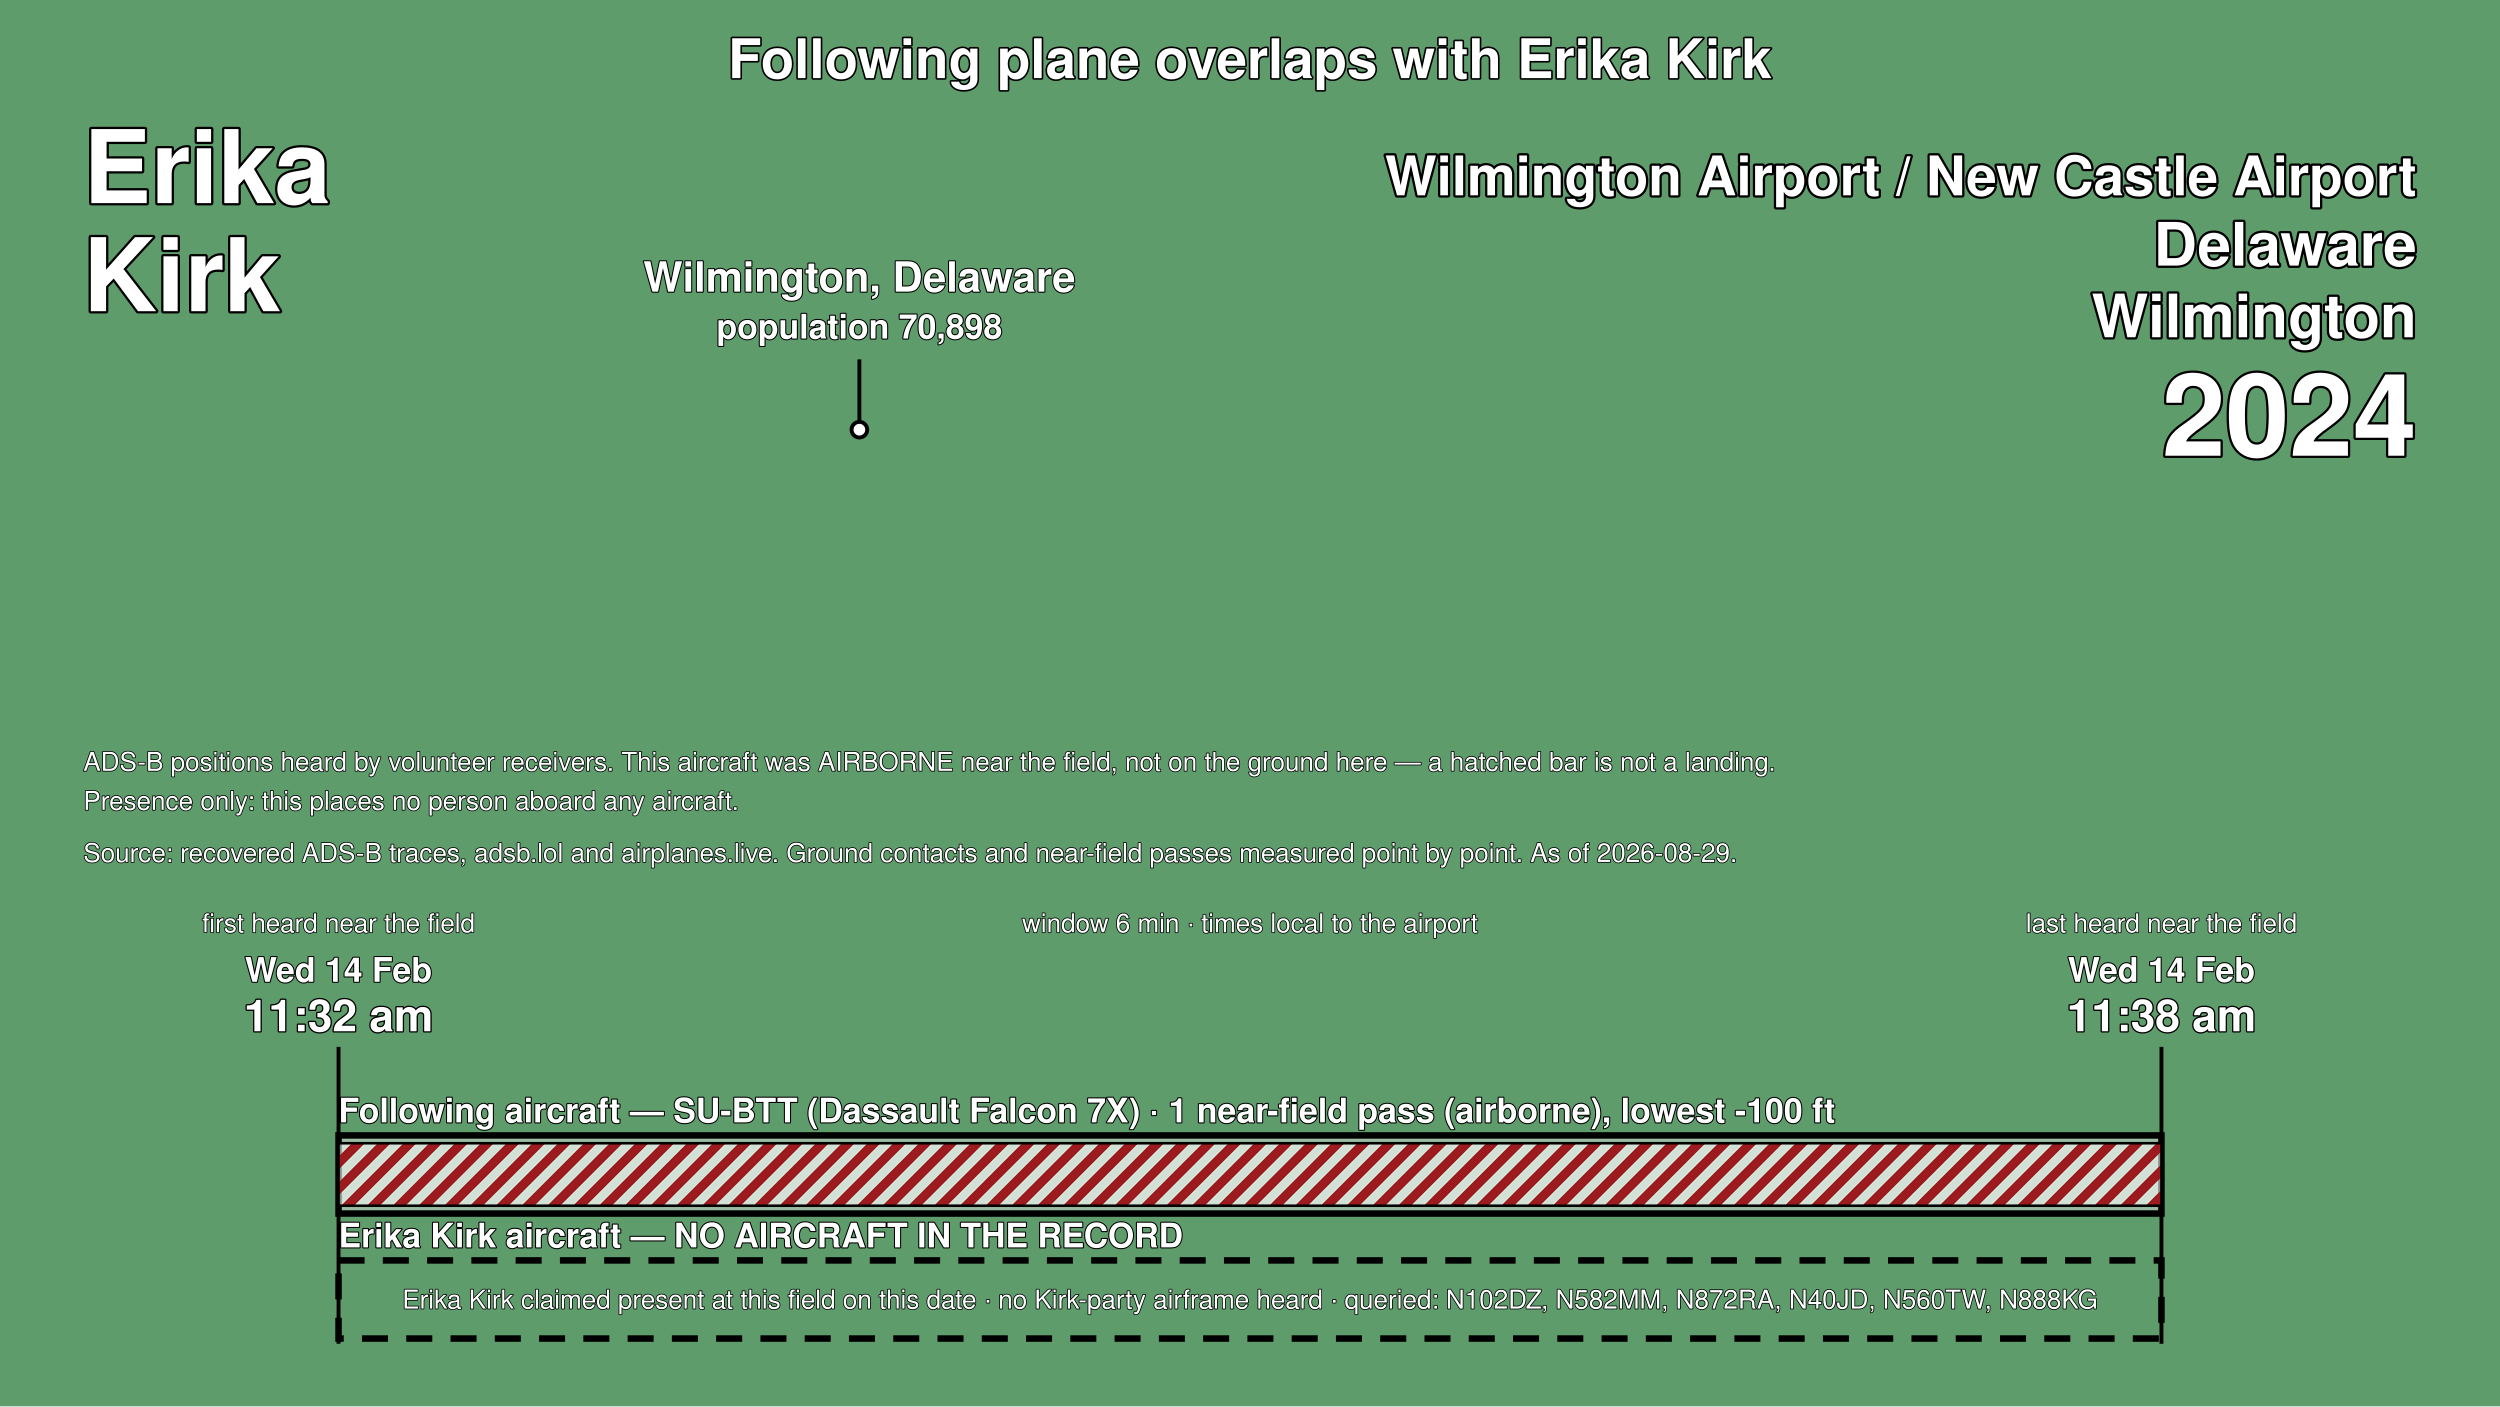
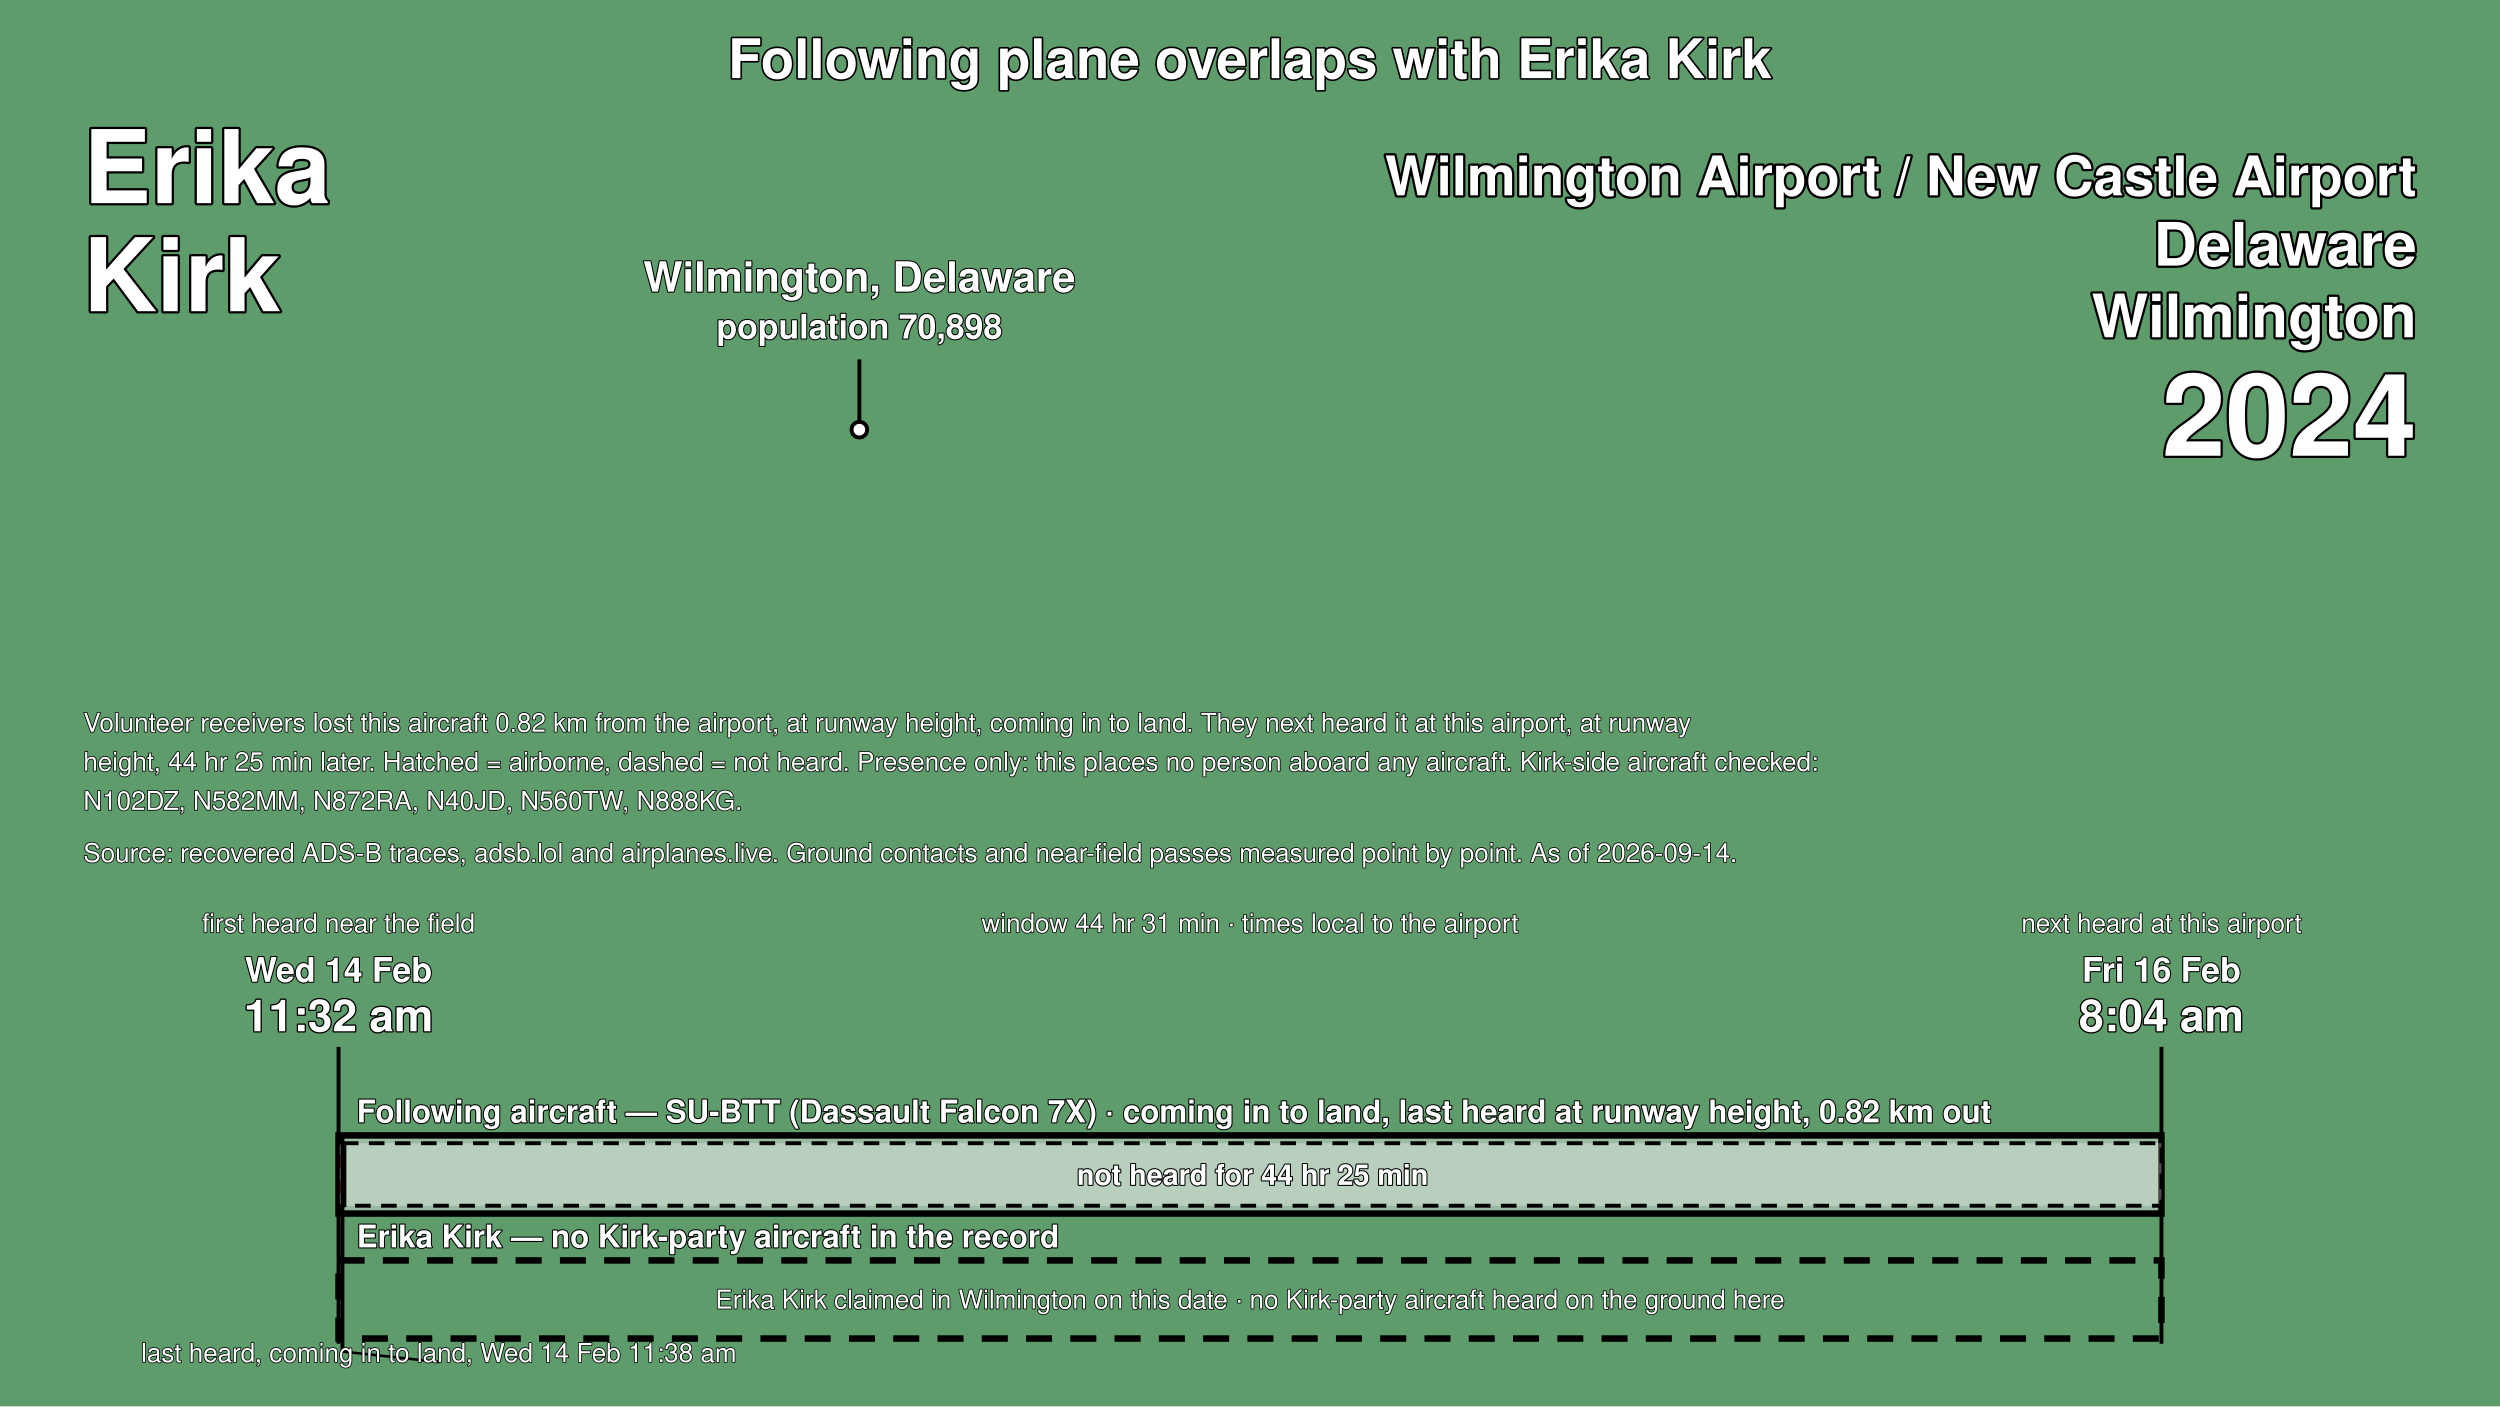
<svg xmlns="http://www.w3.org/2000/svg" viewBox="0 0 1920 1080" width="1920" height="1080" role="img">
  <rect x="0" y="0" width="1920" height="1080" fill="#5F9C6C" />
  <style>
    .t  { font-family: "Helvetica Neue", Helvetica, Arial, sans-serif;
          fill: #FFFFFF; stroke: #000000; paint-order: stroke; stroke-linejoin: round; }
    .xl { font-weight: 800; stroke-width: 3.5px; }
    .lg { font-weight: 600; stroke-width: 2.5px; }
    .md { font-weight: 700; stroke-width: 2px; }
    .sm { font-weight: 600; stroke-width: 1.6px; }
    .xs { font-size: 20px; font-weight: 500; stroke-width: 1.2px; }
  </style>
  <defs>
    <pattern id="passHatch" width="14" height="14" patternUnits="userSpaceOnUse" patternTransform="rotate(45)">
      <rect width="14" height="14" fill="#FFFFFF" fill-opacity="0.55" />
      <rect width="7" height="14" fill="#9B1B1E" />
    </pattern>
    <pattern id="passHatchK" width="14" height="14" patternUnits="userSpaceOnUse" patternTransform="rotate(45)">
      <rect width="14" height="14" fill="#FFFFFF" fill-opacity="0.55" />
      <rect width="7" height="14" fill="#FFE21F" />
    </pattern>
  </defs>
  <text class="t lg" font-size="42" x="960" y="60" text-anchor="middle">Following plane overlaps with Erika Kirk</text>
  <text class="t xl" font-size="78" x="64" y="156">Erika</text>
  <text class="t xl" font-size="78" x="64" y="239">Kirk</text>
  <text class="t xl" font-size="42" x="1856" y="150" text-anchor="end">Wilmington Airport / New Castle Airport</text>
  <text class="t xl" font-size="46" x="1856" y="204" text-anchor="end">Delaware</text>
  <text class="t xl" font-size="46" x="1856" y="259" text-anchor="end">Wilmington</text>
  <text class="t xl" font-size="88" x="1856" y="350" text-anchor="end">2024</text>
  <text class="t sm" font-size="32" x="660" y="224" text-anchor="middle">Wilmington, Delaware</text>
  <text class="t sm" font-size="26" x="660" y="260" text-anchor="middle">population 70,898</text>
  <line x1="660" y1="276" x2="660" y2="330" stroke="#000000" stroke-width="3" />
  <circle cx="660" cy="330" r="6" fill="#FFFFFF" stroke="#000000" stroke-width="3" />
  <text class="t xs" x="260" y="716" text-anchor="middle">first heard near the field</text>
  <text class="t sm" font-size="26" x="260" y="754" text-anchor="middle">Wed 14 Feb</text>
  <text class="t md" font-size="34" x="260" y="792" text-anchor="middle">11:32 am</text>
  <line x1="260" y1="804" x2="260" y2="1032" stroke="#000000" stroke-width="3" />
-   <text class="t xs" x="1660" y="716" text-anchor="middle">last heard near the field</text>
-   <text class="t sm" font-size="26" x="1660" y="754" text-anchor="middle">Wed 14 Feb</text>
-   <text class="t md" font-size="34" x="1660" y="792" text-anchor="middle">11:38 am</text>
+   <text class="t xs" x="1660" y="716" text-anchor="middle">next heard at this airport</text>
+   <text class="t sm" font-size="26" x="1660" y="754" text-anchor="middle">Fri 16 Feb</text>
+   <text class="t md" font-size="34" x="1660" y="792" text-anchor="middle">8:04 am</text>
  <line x1="1660" y1="804" x2="1660" y2="1032" stroke="#000000" stroke-width="3" />
-   <text class="t xs" x="960" y="716" text-anchor="middle">window 6 min · times local to the airport</text>
-   <text class="t sm" font-size="26" x="260" y="862">Following aircraft — SU-BTT (Dassault Falcon 7X) · 1 near-field pass (airborne), lowest -100 ft</text>
+   <text class="t xs" x="960" y="716" text-anchor="middle">window 44 hr 31 min · times local to the airport</text>
+   <text class="t sm" font-size="24" x="274" y="862">Following aircraft — SU-BTT (Dassault Falcon 7X) · coming in to land, last heard at runway height, 0.82 km out</text>
  <rect x="260" y="872" width="1400" height="60" fill="#D9D9D9" fill-opacity="0.5" stroke="#000000" stroke-width="5" />
-   <rect x="260.0" y="878" width="1400.0" height="48" fill="url(#passHatch)" stroke="#000000" stroke-width="2" />
-   <text class="t sm" font-size="26" x="260" y="958">Erika Kirk aircraft — NO AIRCRAFT IN THE RECORD</text>
+   <rect x="263.3" y="878" width="1396.7" height="48" fill="#FFFFFF" fill-opacity="0.3" stroke="#000000" stroke-width="3" stroke-dasharray="12 8" />
+   <text class="t sm" font-size="22" x="962" y="910" text-anchor="middle">not heard for 44 hr 25 min</text>
+   <rect x="260.0" y="878" width="5.0" height="48" fill="url(#passHatch)" stroke="#000000" stroke-width="2" />
+   <text class="t sm" font-size="24" x="274" y="958">Erika Kirk — no Kirk-party aircraft in the record</text>
  <rect x="260" y="968" width="1400" height="60" fill="none" stroke="#000000" stroke-width="5" stroke-dasharray="20 14" />
-   <text class="t xs" font-size="18" x="960" y="1005" text-anchor="middle">Erika Kirk claimed present at this field on this date · no Kirk-party airframe heard · queried: N102DZ, N582MM, N872RA, N40JD, N560TW, N888KG</text>
-   <text class="t xs" font-size="22" x="64" y="592">ADS-B positions heard by volunteer receivers. This aircraft was AIRBORNE near the field, not on the ground here — a hatched bar is not a landing.</text>
-   <text class="t xs" font-size="22" x="64" y="622">Presence only: this places no person aboard any aircraft.</text>
-   <text class="t xs" font-size="22" x="64" y="662">Source: recovered ADS-B traces, adsb.lol and airplanes.live. Ground contacts and near-field passes measured point by point. As of 2026-08-29.</text>
+   <text class="t xs" font-size="22" x="960" y="1005" text-anchor="middle">Erika Kirk claimed in Wilmington on this date · no Kirk-party aircraft heard on the ground here</text>
+   <line x1="263" y1="872" x2="263" y2="1038" stroke="#000000" stroke-width="3" />
+   <line x1="263" y1="1038" x2="337" y2="1046" stroke="#000000" stroke-width="2" />
+   <text class="t xs" x="337" y="1046" text-anchor="middle">last heard, coming in to land, Wed 14 Feb 11:38 am</text>
+   <text class="t xs" font-size="22" x="64" y="562">Volunteer receivers lost this aircraft 0.82 km from the airport, at runway height, coming in to land. They next heard it at this airport, at runway</text>
+   <text class="t xs" font-size="22" x="64" y="592">height, 44 hr 25 min later. Hatched = airborne, dashed = not heard. Presence only: this places no person aboard any aircraft. Kirk-side aircraft checked:</text>
+   <text class="t xs" font-size="22" x="64" y="622">N102DZ, N582MM, N872RA, N40JD, N560TW, N888KG.</text>
+   <text class="t xs" font-size="22" x="64" y="662">Source: recovered ADS-B traces, adsb.lol and airplanes.live. Ground contacts and near-field passes measured point by point. As of 2026-09-14.</text>
</svg>
